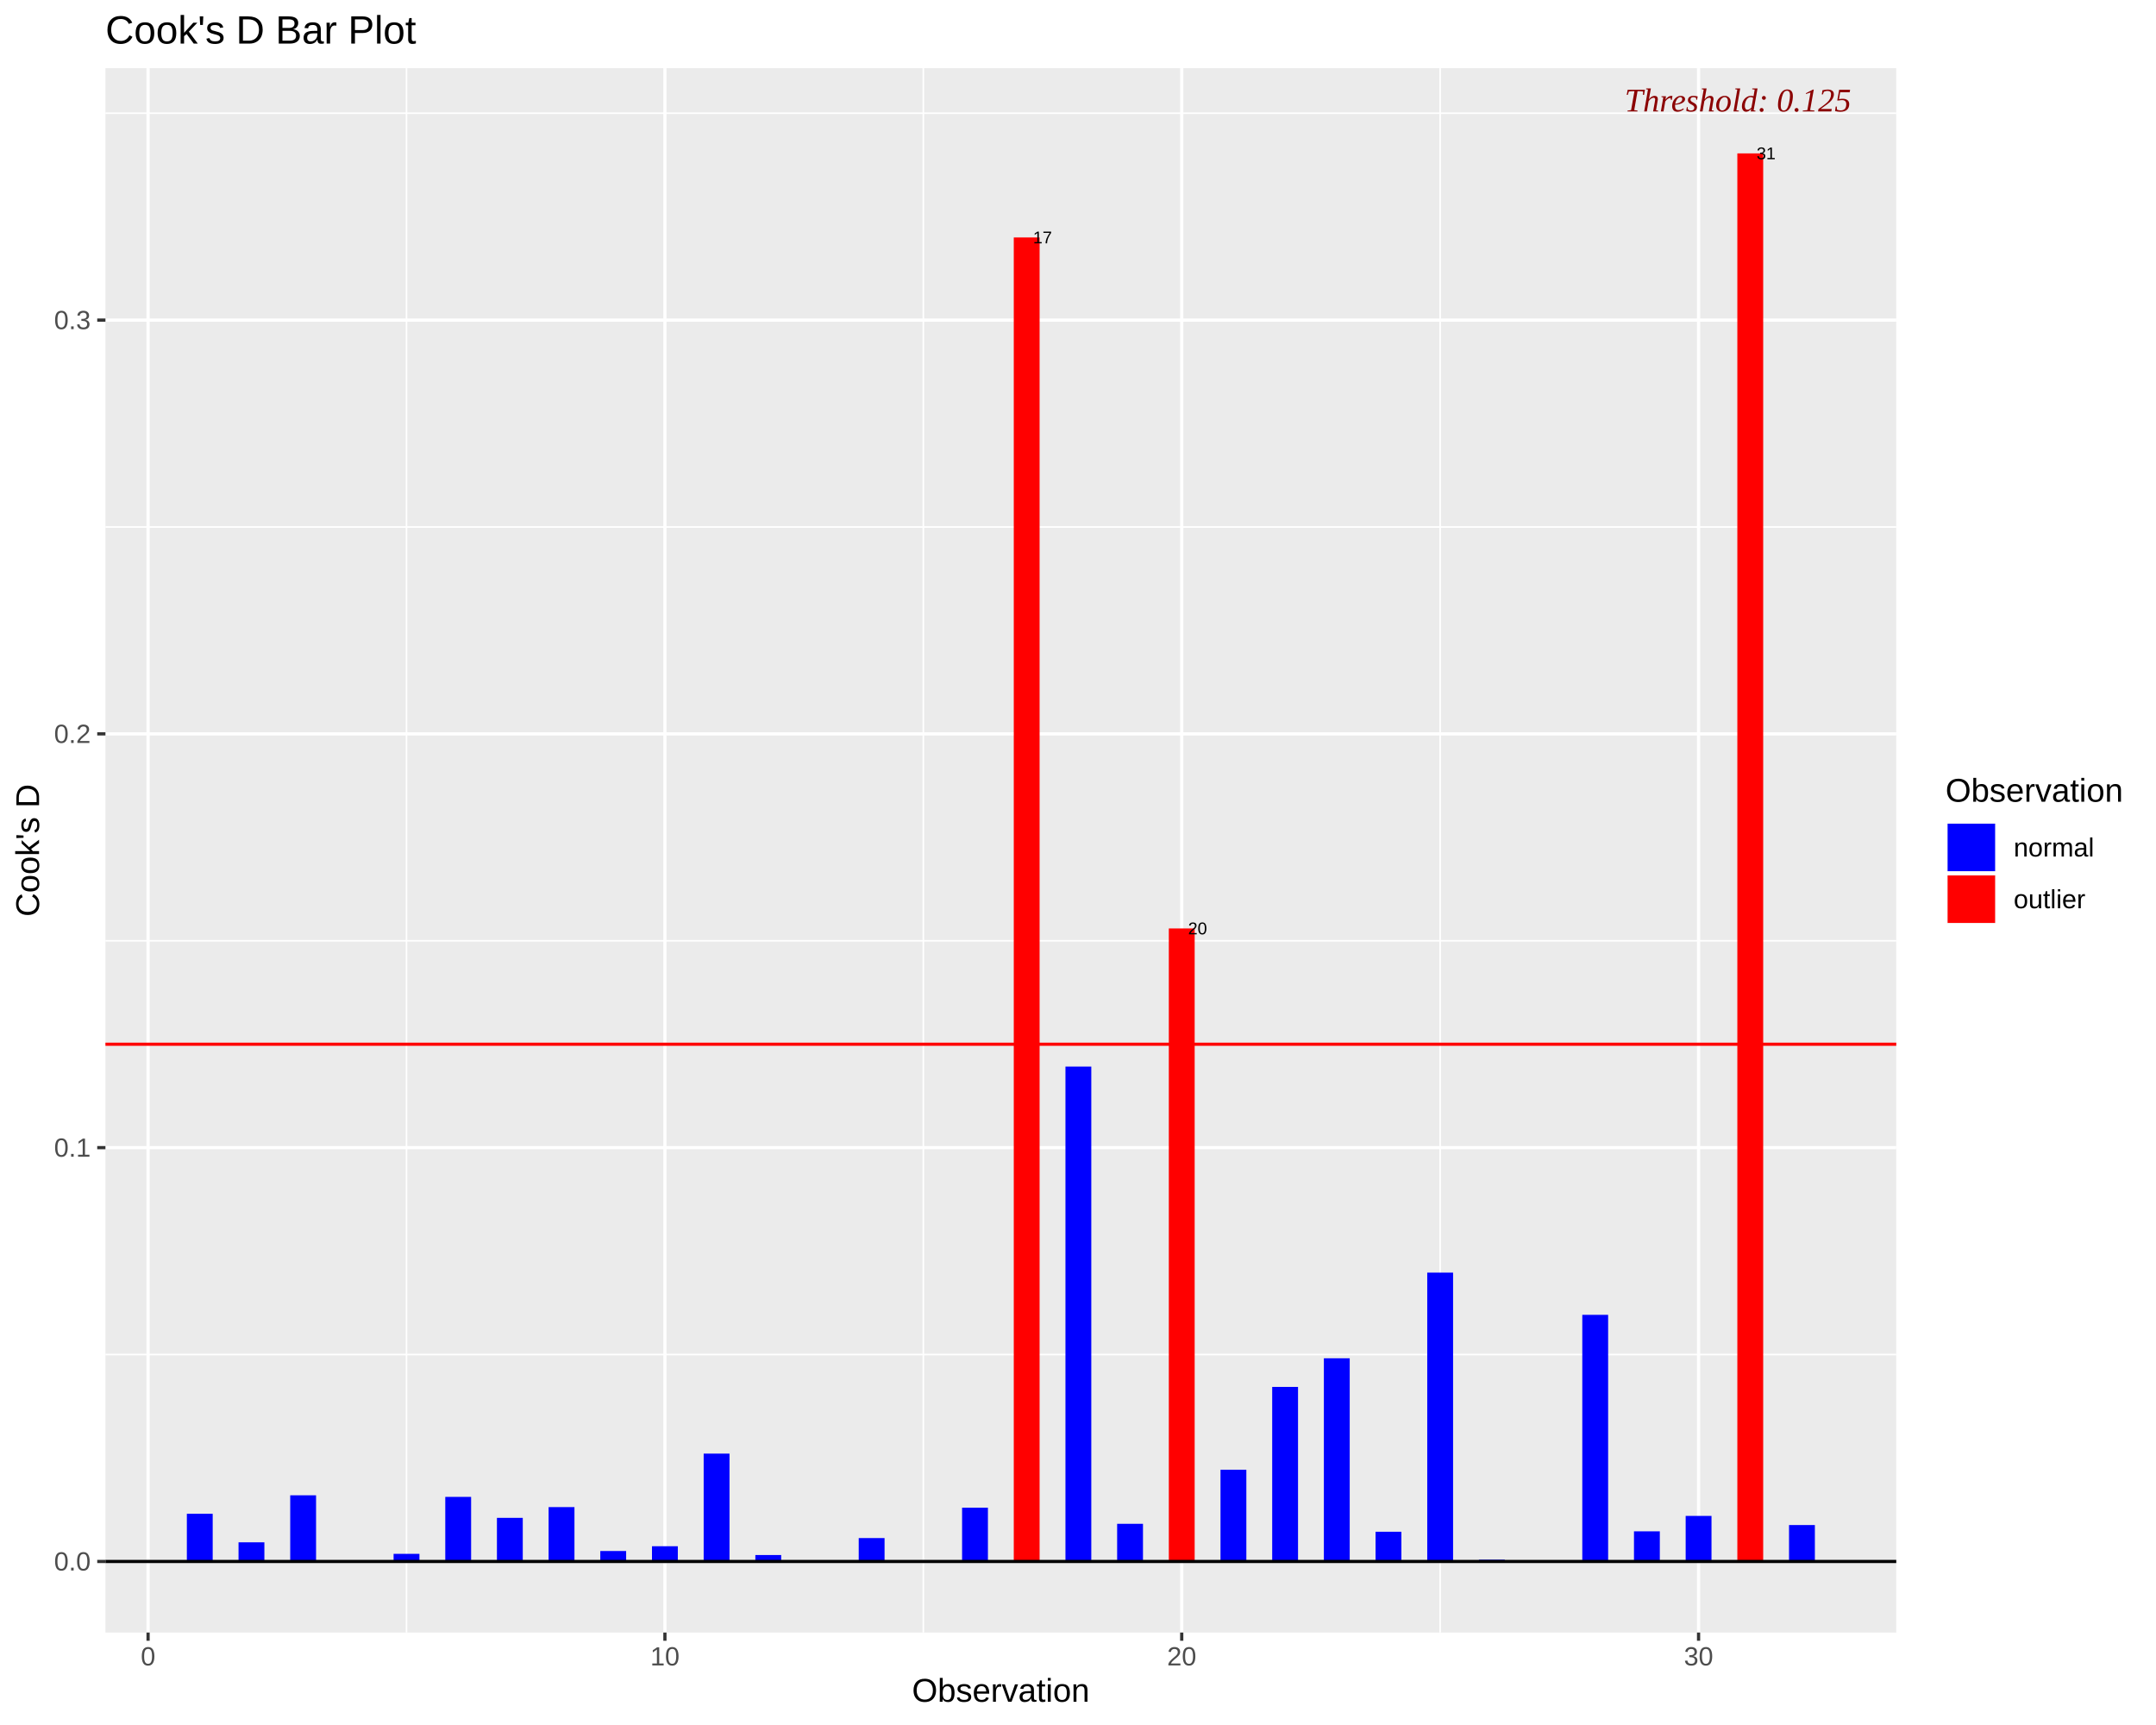
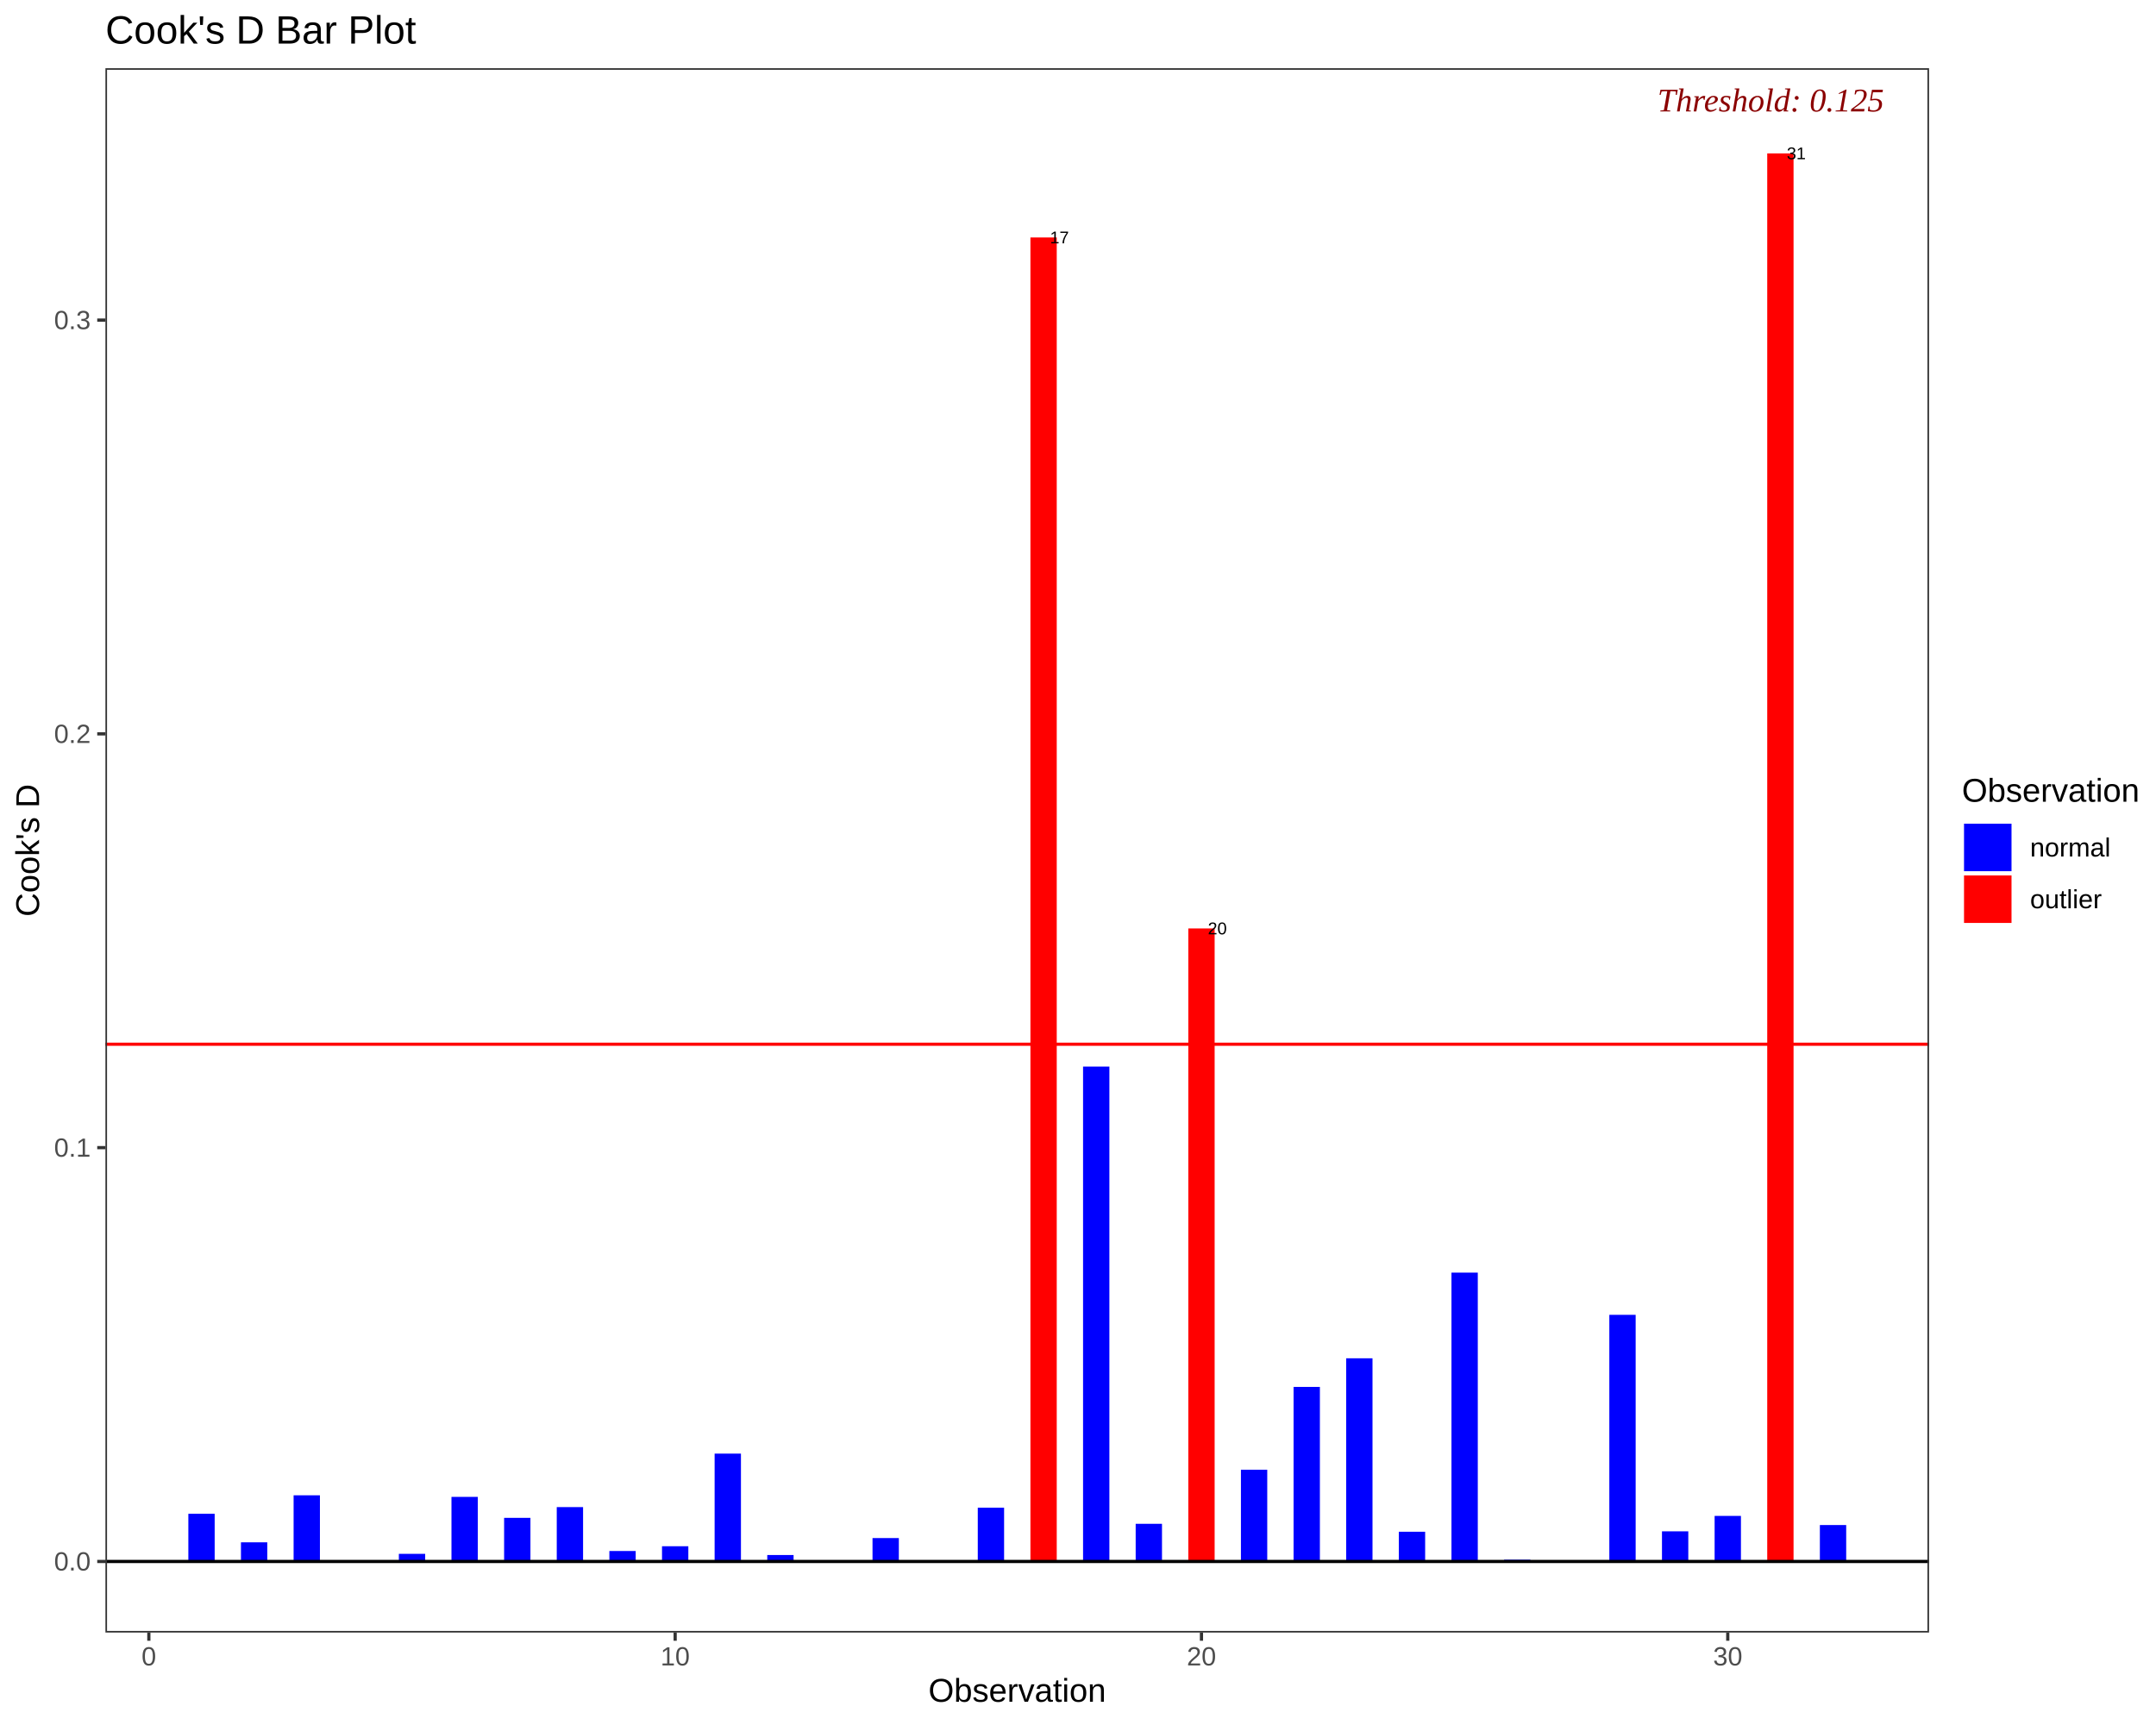
<svg xmlns="http://www.w3.org/2000/svg" viewBox="0 0 720.00 576.00">
  <defs>
    <style type="text/css">
    line, polyline, polygon, path, rect, circle {
      fill: none;
      stroke: #000000;
      stroke-linecap: round;
      stroke-linejoin: round;
      stroke-miterlimit: 10.00;
    }
  </style>
  </defs>
  <rect width="100%" height="100%" style="stroke: none; fill: #FFFFFF;" />
  <rect x="0.00" y="0.00" width="720.00" height="576.00" style="stroke-width: 1.07; stroke: #FFFFFF; fill: #FFFFFF;" />
  <defs>
-     <clipPath id="cpMzUuMjF8NjMzLjI2fDU0NS4xM3wyMi43Nw==">
-       <rect x="35.21" y="22.77" width="598.05" height="522.36" />
+     <clipPath id="cpMzUuMjF8NjQ0LjIyfDU0NS4xM3wyMi43Nw==">
+       <rect x="35.21" y="22.77" width="609.00" height="522.36" />
    </clipPath>
  </defs>
-   <rect x="35.21" y="22.77" width="598.05" height="522.36" style="stroke-width: 1.07; stroke: none; fill: #EBEBEB;" clip-path="url(#cpMzUuMjF8NjMzLjI2fDU0NS4xM3wyMi43Nw==)" />
-   <polyline points="35.21,452.30 633.26,452.30 " style="stroke-width: 0.53; stroke: #FFFFFF; stroke-linecap: butt;" clip-path="url(#cpMzUuMjF8NjMzLjI2fDU0NS4xM3wyMi43Nw==)" />
-   <polyline points="35.21,314.14 633.26,314.14 " style="stroke-width: 0.53; stroke: #FFFFFF; stroke-linecap: butt;" clip-path="url(#cpMzUuMjF8NjMzLjI2fDU0NS4xM3wyMi43Nw==)" />
-   <polyline points="35.21,175.97 633.26,175.97 " style="stroke-width: 0.53; stroke: #FFFFFF; stroke-linecap: butt;" clip-path="url(#cpMzUuMjF8NjMzLjI2fDU0NS4xM3wyMi43Nw==)" />
-   <polyline points="35.21,37.80 633.26,37.80 " style="stroke-width: 0.53; stroke: #FFFFFF; stroke-linecap: butt;" clip-path="url(#cpMzUuMjF8NjMzLjI2fDU0NS4xM3wyMi43Nw==)" />
-   <polyline points="135.75,545.13 135.75,22.77 " style="stroke-width: 0.53; stroke: #FFFFFF; stroke-linecap: butt;" clip-path="url(#cpMzUuMjF8NjMzLjI2fDU0NS4xM3wyMi43Nw==)" />
-   <polyline points="308.35,545.13 308.35,22.77 " style="stroke-width: 0.53; stroke: #FFFFFF; stroke-linecap: butt;" clip-path="url(#cpMzUuMjF8NjMzLjI2fDU0NS4xM3wyMi43Nw==)" />
-   <polyline points="480.94,545.13 480.94,22.77 " style="stroke-width: 0.53; stroke: #FFFFFF; stroke-linecap: butt;" clip-path="url(#cpMzUuMjF8NjMzLjI2fDU0NS4xM3wyMi43Nw==)" />
-   <polyline points="35.21,521.39 633.26,521.39 " style="stroke-width: 1.07; stroke: #FFFFFF; stroke-linecap: butt;" clip-path="url(#cpMzUuMjF8NjMzLjI2fDU0NS4xM3wyMi43Nw==)" />
-   <polyline points="35.21,383.22 633.26,383.22 " style="stroke-width: 1.07; stroke: #FFFFFF; stroke-linecap: butt;" clip-path="url(#cpMzUuMjF8NjMzLjI2fDU0NS4xM3wyMi43Nw==)" />
-   <polyline points="35.21,245.05 633.26,245.05 " style="stroke-width: 1.07; stroke: #FFFFFF; stroke-linecap: butt;" clip-path="url(#cpMzUuMjF8NjMzLjI2fDU0NS4xM3wyMi43Nw==)" />
-   <polyline points="35.21,106.89 633.26,106.89 " style="stroke-width: 1.07; stroke: #FFFFFF; stroke-linecap: butt;" clip-path="url(#cpMzUuMjF8NjMzLjI2fDU0NS4xM3wyMi43Nw==)" />
-   <polyline points="49.45,545.13 49.45,22.77 " style="stroke-width: 1.07; stroke: #FFFFFF; stroke-linecap: butt;" clip-path="url(#cpMzUuMjF8NjMzLjI2fDU0NS4xM3wyMi43Nw==)" />
-   <polyline points="222.05,545.13 222.05,22.77 " style="stroke-width: 1.07; stroke: #FFFFFF; stroke-linecap: butt;" clip-path="url(#cpMzUuMjF8NjMzLjI2fDU0NS4xM3wyMi43Nw==)" />
-   <polyline points="394.64,545.13 394.64,22.77 " style="stroke-width: 1.07; stroke: #FFFFFF; stroke-linecap: butt;" clip-path="url(#cpMzUuMjF8NjMzLjI2fDU0NS4xM3wyMi43Nw==)" />
-   <polyline points="567.24,545.13 567.24,22.77 " style="stroke-width: 1.07; stroke: #FFFFFF; stroke-linecap: butt;" clip-path="url(#cpMzUuMjF8NjMzLjI2fDU0NS4xM3wyMi43Nw==)" />
-   <rect x="62.40" y="505.47" width="8.63" height="15.92" style="stroke-width: 1.07; stroke: none; stroke-linecap: square; stroke-linejoin: miter; fill: #0000FF;" clip-path="url(#cpMzUuMjF8NjMzLjI2fDU0NS4xM3wyMi43Nw==)" />
-   <rect x="79.66" y="515.00" width="8.63" height="6.38" style="stroke-width: 1.07; stroke: none; stroke-linecap: square; stroke-linejoin: miter; fill: #0000FF;" clip-path="url(#cpMzUuMjF8NjMzLjI2fDU0NS4xM3wyMi43Nw==)" />
-   <rect x="96.92" y="499.30" width="8.63" height="22.08" style="stroke-width: 1.07; stroke: none; stroke-linecap: square; stroke-linejoin: miter; fill: #0000FF;" clip-path="url(#cpMzUuMjF8NjMzLjI2fDU0NS4xM3wyMi43Nw==)" />
-   <rect x="114.18" y="521.21" width="8.63" height="0.18" style="stroke-width: 1.07; stroke: none; stroke-linecap: square; stroke-linejoin: miter; fill: #0000FF;" clip-path="url(#cpMzUuMjF8NjMzLjI2fDU0NS4xM3wyMi43Nw==)" />
-   <rect x="131.44" y="518.85" width="8.63" height="2.54" style="stroke-width: 1.07; stroke: none; stroke-linecap: square; stroke-linejoin: miter; fill: #0000FF;" clip-path="url(#cpMzUuMjF8NjMzLjI2fDU0NS4xM3wyMi43Nw==)" />
-   <rect x="148.70" y="499.83" width="8.63" height="21.56" style="stroke-width: 1.07; stroke: none; stroke-linecap: square; stroke-linejoin: miter; fill: #0000FF;" clip-path="url(#cpMzUuMjF8NjMzLjI2fDU0NS4xM3wyMi43Nw==)" />
-   <rect x="165.95" y="506.83" width="8.63" height="14.55" style="stroke-width: 1.07; stroke: none; stroke-linecap: square; stroke-linejoin: miter; fill: #0000FF;" clip-path="url(#cpMzUuMjF8NjMzLjI2fDU0NS4xM3wyMi43Nw==)" />
-   <rect x="183.21" y="503.24" width="8.63" height="18.15" style="stroke-width: 1.07; stroke: none; stroke-linecap: square; stroke-linejoin: miter; fill: #0000FF;" clip-path="url(#cpMzUuMjF8NjMzLjI2fDU0NS4xM3wyMi43Nw==)" />
-   <rect x="200.47" y="517.90" width="8.63" height="3.49" style="stroke-width: 1.07; stroke: none; stroke-linecap: square; stroke-linejoin: miter; fill: #0000FF;" clip-path="url(#cpMzUuMjF8NjMzLjI2fDU0NS4xM3wyMi43Nw==)" />
-   <rect x="217.73" y="516.31" width="8.63" height="5.07" style="stroke-width: 1.07; stroke: none; stroke-linecap: square; stroke-linejoin: miter; fill: #0000FF;" clip-path="url(#cpMzUuMjF8NjMzLjI2fDU0NS4xM3wyMi43Nw==)" />
-   <rect x="234.99" y="485.38" width="8.63" height="36.01" style="stroke-width: 1.07; stroke: none; stroke-linecap: square; stroke-linejoin: miter; fill: #0000FF;" clip-path="url(#cpMzUuMjF8NjMzLjI2fDU0NS4xM3wyMi43Nw==)" />
-   <rect x="252.25" y="519.24" width="8.63" height="2.14" style="stroke-width: 1.07; stroke: none; stroke-linecap: square; stroke-linejoin: miter; fill: #0000FF;" clip-path="url(#cpMzUuMjF8NjMzLjI2fDU0NS4xM3wyMi43Nw==)" />
-   <rect x="269.51" y="521.24" width="8.63" height="0.15" style="stroke-width: 1.07; stroke: none; stroke-linecap: square; stroke-linejoin: miter; fill: #0000FF;" clip-path="url(#cpMzUuMjF8NjMzLjI2fDU0NS4xM3wyMi43Nw==)" />
-   <rect x="286.77" y="513.58" width="8.63" height="7.80" style="stroke-width: 1.07; stroke: none; stroke-linecap: square; stroke-linejoin: miter; fill: #0000FF;" clip-path="url(#cpMzUuMjF8NjMzLjI2fDU0NS4xM3wyMi43Nw==)" />
-   <rect x="304.03" y="521.29" width="8.63" height="0.10" style="stroke-width: 1.07; stroke: none; stroke-linecap: square; stroke-linejoin: miter; fill: #0000FF;" clip-path="url(#cpMzUuMjF8NjMzLjI2fDU0NS4xM3wyMi43Nw==)" />
-   <rect x="321.29" y="503.44" width="8.63" height="17.94" style="stroke-width: 1.07; stroke: none; stroke-linecap: square; stroke-linejoin: miter; fill: #0000FF;" clip-path="url(#cpMzUuMjF8NjMzLjI2fDU0NS4xM3wyMi43Nw==)" />
-   <rect x="338.55" y="79.29" width="8.63" height="442.09" style="stroke-width: 1.07; stroke: none; stroke-linecap: square; stroke-linejoin: miter; fill: #FF0000;" clip-path="url(#cpMzUuMjF8NjMzLjI2fDU0NS4xM3wyMi43Nw==)" />
-   <rect x="355.81" y="356.14" width="8.63" height="165.25" style="stroke-width: 1.07; stroke: none; stroke-linecap: square; stroke-linejoin: miter; fill: #0000FF;" clip-path="url(#cpMzUuMjF8NjMzLjI2fDU0NS4xM3wyMi43Nw==)" />
-   <rect x="373.07" y="508.82" width="8.63" height="12.56" style="stroke-width: 1.07; stroke: none; stroke-linecap: square; stroke-linejoin: miter; fill: #0000FF;" clip-path="url(#cpMzUuMjF8NjMzLjI2fDU0NS4xM3wyMi43Nw==)" />
-   <rect x="390.33" y="310.02" width="8.63" height="211.36" style="stroke-width: 1.07; stroke: none; stroke-linecap: square; stroke-linejoin: miter; fill: #FF0000;" clip-path="url(#cpMzUuMjF8NjMzLjI2fDU0NS4xM3wyMi43Nw==)" />
-   <rect x="407.59" y="490.77" width="8.63" height="30.62" style="stroke-width: 1.07; stroke: none; stroke-linecap: square; stroke-linejoin: miter; fill: #0000FF;" clip-path="url(#cpMzUuMjF8NjMzLjI2fDU0NS4xM3wyMi43Nw==)" />
-   <rect x="424.85" y="463.11" width="8.63" height="58.28" style="stroke-width: 1.07; stroke: none; stroke-linecap: square; stroke-linejoin: miter; fill: #0000FF;" clip-path="url(#cpMzUuMjF8NjMzLjI2fDU0NS4xM3wyMi43Nw==)" />
-   <rect x="442.11" y="453.55" width="8.63" height="67.84" style="stroke-width: 1.07; stroke: none; stroke-linecap: square; stroke-linejoin: miter; fill: #0000FF;" clip-path="url(#cpMzUuMjF8NjMzLjI2fDU0NS4xM3wyMi43Nw==)" />
-   <rect x="459.37" y="511.47" width="8.63" height="9.92" style="stroke-width: 1.07; stroke: none; stroke-linecap: square; stroke-linejoin: miter; fill: #0000FF;" clip-path="url(#cpMzUuMjF8NjMzLjI2fDU0NS4xM3wyMi43Nw==)" />
-   <rect x="476.63" y="424.94" width="8.63" height="96.45" style="stroke-width: 1.07; stroke: none; stroke-linecap: square; stroke-linejoin: miter; fill: #0000FF;" clip-path="url(#cpMzUuMjF8NjMzLjI2fDU0NS4xM3wyMi43Nw==)" />
-   <rect x="493.89" y="520.81" width="8.63" height="0.58" style="stroke-width: 1.07; stroke: none; stroke-linecap: square; stroke-linejoin: miter; fill: #0000FF;" clip-path="url(#cpMzUuMjF8NjMzLjI2fDU0NS4xM3wyMi43Nw==)" />
-   <rect x="511.15" y="521.38" width="8.63" height="0.00" style="stroke-width: 1.07; stroke: none; stroke-linecap: square; stroke-linejoin: miter; fill: #0000FF;" clip-path="url(#cpMzUuMjF8NjMzLjI2fDU0NS4xM3wyMi43Nw==)" />
-   <rect x="528.41" y="439.04" width="8.63" height="82.34" style="stroke-width: 1.07; stroke: none; stroke-linecap: square; stroke-linejoin: miter; fill: #0000FF;" clip-path="url(#cpMzUuMjF8NjMzLjI2fDU0NS4xM3wyMi43Nw==)" />
-   <rect x="545.67" y="511.33" width="8.63" height="10.06" style="stroke-width: 1.07; stroke: none; stroke-linecap: square; stroke-linejoin: miter; fill: #0000FF;" clip-path="url(#cpMzUuMjF8NjMzLjI2fDU0NS4xM3wyMi43Nw==)" />
-   <rect x="562.93" y="506.18" width="8.63" height="15.21" style="stroke-width: 1.07; stroke: none; stroke-linecap: square; stroke-linejoin: miter; fill: #0000FF;" clip-path="url(#cpMzUuMjF8NjMzLjI2fDU0NS4xM3wyMi43Nw==)" />
-   <rect x="580.19" y="51.22" width="8.63" height="470.17" style="stroke-width: 1.07; stroke: none; stroke-linecap: square; stroke-linejoin: miter; fill: #FF0000;" clip-path="url(#cpMzUuMjF8NjMzLjI2fDU0NS4xM3wyMi43Nw==)" />
-   <rect x="597.45" y="509.23" width="8.63" height="12.15" style="stroke-width: 1.07; stroke: none; stroke-linecap: square; stroke-linejoin: miter; fill: #0000FF;" clip-path="url(#cpMzUuMjF8NjMzLjI2fDU0NS4xM3wyMi43Nw==)" />
-   <line x1="35.21" y1="521.39" x2="633.26" y2="521.39" style="stroke-width: 1.07; stroke-linecap: butt;" clip-path="url(#cpMzUuMjF8NjMzLjI2fDU0NS4xM3wyMi43Nw==)" />
-   <line x1="35.21" y1="348.68" x2="633.26" y2="348.68" style="stroke-width: 1.07; stroke: #FF0000; stroke-linecap: butt;" clip-path="url(#cpMzUuMjF8NjMzLjI2fDU0NS4xM3wyMi43Nw==)" />
-   <g clip-path="url(#cpMzUuMjF8NjMzLjI2fDU0NS4xM3wyMi43Nw==)">
-     <text x="344.99" y="81.25" style="font-size: 5.69px; font-family: Liberation Sans;" textLength="6.31px" lengthAdjust="spacingAndGlyphs">17</text>
+   <rect x="35.21" y="22.77" width="609.00" height="522.36" style="stroke-width: 1.07; stroke: none; fill: #FFFFFF;" clip-path="url(#cpMzUuMjF8NjQ0LjIyfDU0NS4xM3wyMi43Nw==)" />
+   <rect x="62.90" y="505.47" width="8.79" height="15.92" style="stroke-width: 1.07; stroke: none; stroke-linecap: square; stroke-linejoin: miter; fill: #0000FF;" clip-path="url(#cpMzUuMjF8NjQ0LjIyfDU0NS4xM3wyMi43Nw==)" />
+   <rect x="80.47" y="515.00" width="8.79" height="6.38" style="stroke-width: 1.07; stroke: none; stroke-linecap: square; stroke-linejoin: miter; fill: #0000FF;" clip-path="url(#cpMzUuMjF8NjQ0LjIyfDU0NS4xM3wyMi43Nw==)" />
+   <rect x="98.05" y="499.30" width="8.79" height="22.08" style="stroke-width: 1.07; stroke: none; stroke-linecap: square; stroke-linejoin: miter; fill: #0000FF;" clip-path="url(#cpMzUuMjF8NjQ0LjIyfDU0NS4xM3wyMi43Nw==)" />
+   <rect x="115.62" y="521.21" width="8.79" height="0.18" style="stroke-width: 1.07; stroke: none; stroke-linecap: square; stroke-linejoin: miter; fill: #0000FF;" clip-path="url(#cpMzUuMjF8NjQ0LjIyfDU0NS4xM3wyMi43Nw==)" />
+   <rect x="133.20" y="518.85" width="8.79" height="2.54" style="stroke-width: 1.07; stroke: none; stroke-linecap: square; stroke-linejoin: miter; fill: #0000FF;" clip-path="url(#cpMzUuMjF8NjQ0LjIyfDU0NS4xM3wyMi43Nw==)" />
+   <rect x="150.77" y="499.83" width="8.79" height="21.56" style="stroke-width: 1.07; stroke: none; stroke-linecap: square; stroke-linejoin: miter; fill: #0000FF;" clip-path="url(#cpMzUuMjF8NjQ0LjIyfDU0NS4xM3wyMi43Nw==)" />
+   <rect x="168.35" y="506.83" width="8.79" height="14.55" style="stroke-width: 1.07; stroke: none; stroke-linecap: square; stroke-linejoin: miter; fill: #0000FF;" clip-path="url(#cpMzUuMjF8NjQ0LjIyfDU0NS4xM3wyMi43Nw==)" />
+   <rect x="185.93" y="503.24" width="8.79" height="18.15" style="stroke-width: 1.07; stroke: none; stroke-linecap: square; stroke-linejoin: miter; fill: #0000FF;" clip-path="url(#cpMzUuMjF8NjQ0LjIyfDU0NS4xM3wyMi43Nw==)" />
+   <rect x="203.50" y="517.90" width="8.79" height="3.49" style="stroke-width: 1.07; stroke: none; stroke-linecap: square; stroke-linejoin: miter; fill: #0000FF;" clip-path="url(#cpMzUuMjF8NjQ0LjIyfDU0NS4xM3wyMi43Nw==)" />
+   <rect x="221.08" y="516.31" width="8.79" height="5.07" style="stroke-width: 1.07; stroke: none; stroke-linecap: square; stroke-linejoin: miter; fill: #0000FF;" clip-path="url(#cpMzUuMjF8NjQ0LjIyfDU0NS4xM3wyMi43Nw==)" />
+   <rect x="238.65" y="485.38" width="8.79" height="36.01" style="stroke-width: 1.07; stroke: none; stroke-linecap: square; stroke-linejoin: miter; fill: #0000FF;" clip-path="url(#cpMzUuMjF8NjQ0LjIyfDU0NS4xM3wyMi43Nw==)" />
+   <rect x="256.23" y="519.24" width="8.79" height="2.14" style="stroke-width: 1.07; stroke: none; stroke-linecap: square; stroke-linejoin: miter; fill: #0000FF;" clip-path="url(#cpMzUuMjF8NjQ0LjIyfDU0NS4xM3wyMi43Nw==)" />
+   <rect x="273.81" y="521.24" width="8.79" height="0.15" style="stroke-width: 1.07; stroke: none; stroke-linecap: square; stroke-linejoin: miter; fill: #0000FF;" clip-path="url(#cpMzUuMjF8NjQ0LjIyfDU0NS4xM3wyMi43Nw==)" />
+   <rect x="291.38" y="513.58" width="8.79" height="7.80" style="stroke-width: 1.07; stroke: none; stroke-linecap: square; stroke-linejoin: miter; fill: #0000FF;" clip-path="url(#cpMzUuMjF8NjQ0LjIyfDU0NS4xM3wyMi43Nw==)" />
+   <rect x="308.96" y="521.29" width="8.79" height="0.10" style="stroke-width: 1.07; stroke: none; stroke-linecap: square; stroke-linejoin: miter; fill: #0000FF;" clip-path="url(#cpMzUuMjF8NjQ0LjIyfDU0NS4xM3wyMi43Nw==)" />
+   <rect x="326.53" y="503.44" width="8.79" height="17.94" style="stroke-width: 1.07; stroke: none; stroke-linecap: square; stroke-linejoin: miter; fill: #0000FF;" clip-path="url(#cpMzUuMjF8NjQ0LjIyfDU0NS4xM3wyMi43Nw==)" />
+   <rect x="344.11" y="79.29" width="8.79" height="442.09" style="stroke-width: 1.07; stroke: none; stroke-linecap: square; stroke-linejoin: miter; fill: #FF0000;" clip-path="url(#cpMzUuMjF8NjQ0LjIyfDU0NS4xM3wyMi43Nw==)" />
+   <rect x="361.69" y="356.14" width="8.79" height="165.25" style="stroke-width: 1.07; stroke: none; stroke-linecap: square; stroke-linejoin: miter; fill: #0000FF;" clip-path="url(#cpMzUuMjF8NjQ0LjIyfDU0NS4xM3wyMi43Nw==)" />
+   <rect x="379.26" y="508.82" width="8.79" height="12.56" style="stroke-width: 1.07; stroke: none; stroke-linecap: square; stroke-linejoin: miter; fill: #0000FF;" clip-path="url(#cpMzUuMjF8NjQ0LjIyfDU0NS4xM3wyMi43Nw==)" />
+   <rect x="396.84" y="310.02" width="8.79" height="211.36" style="stroke-width: 1.07; stroke: none; stroke-linecap: square; stroke-linejoin: miter; fill: #FF0000;" clip-path="url(#cpMzUuMjF8NjQ0LjIyfDU0NS4xM3wyMi43Nw==)" />
+   <rect x="414.41" y="490.77" width="8.79" height="30.62" style="stroke-width: 1.07; stroke: none; stroke-linecap: square; stroke-linejoin: miter; fill: #0000FF;" clip-path="url(#cpMzUuMjF8NjQ0LjIyfDU0NS4xM3wyMi43Nw==)" />
+   <rect x="431.99" y="463.11" width="8.79" height="58.28" style="stroke-width: 1.07; stroke: none; stroke-linecap: square; stroke-linejoin: miter; fill: #0000FF;" clip-path="url(#cpMzUuMjF8NjQ0LjIyfDU0NS4xM3wyMi43Nw==)" />
+   <rect x="449.56" y="453.55" width="8.79" height="67.84" style="stroke-width: 1.07; stroke: none; stroke-linecap: square; stroke-linejoin: miter; fill: #0000FF;" clip-path="url(#cpMzUuMjF8NjQ0LjIyfDU0NS4xM3wyMi43Nw==)" />
+   <rect x="467.14" y="511.47" width="8.79" height="9.92" style="stroke-width: 1.07; stroke: none; stroke-linecap: square; stroke-linejoin: miter; fill: #0000FF;" clip-path="url(#cpMzUuMjF8NjQ0LjIyfDU0NS4xM3wyMi43Nw==)" />
+   <rect x="484.72" y="424.94" width="8.79" height="96.45" style="stroke-width: 1.07; stroke: none; stroke-linecap: square; stroke-linejoin: miter; fill: #0000FF;" clip-path="url(#cpMzUuMjF8NjQ0LjIyfDU0NS4xM3wyMi43Nw==)" />
+   <rect x="502.29" y="520.81" width="8.79" height="0.58" style="stroke-width: 1.07; stroke: none; stroke-linecap: square; stroke-linejoin: miter; fill: #0000FF;" clip-path="url(#cpMzUuMjF8NjQ0LjIyfDU0NS4xM3wyMi43Nw==)" />
+   <rect x="519.87" y="521.38" width="8.79" height="0.00" style="stroke-width: 1.07; stroke: none; stroke-linecap: square; stroke-linejoin: miter; fill: #0000FF;" clip-path="url(#cpMzUuMjF8NjQ0LjIyfDU0NS4xM3wyMi43Nw==)" />
+   <rect x="537.44" y="439.04" width="8.79" height="82.34" style="stroke-width: 1.07; stroke: none; stroke-linecap: square; stroke-linejoin: miter; fill: #0000FF;" clip-path="url(#cpMzUuMjF8NjQ0LjIyfDU0NS4xM3wyMi43Nw==)" />
+   <rect x="555.02" y="511.33" width="8.79" height="10.06" style="stroke-width: 1.07; stroke: none; stroke-linecap: square; stroke-linejoin: miter; fill: #0000FF;" clip-path="url(#cpMzUuMjF8NjQ0LjIyfDU0NS4xM3wyMi43Nw==)" />
+   <rect x="572.60" y="506.18" width="8.79" height="15.21" style="stroke-width: 1.07; stroke: none; stroke-linecap: square; stroke-linejoin: miter; fill: #0000FF;" clip-path="url(#cpMzUuMjF8NjQ0LjIyfDU0NS4xM3wyMi43Nw==)" />
+   <rect x="590.17" y="51.22" width="8.79" height="470.17" style="stroke-width: 1.07; stroke: none; stroke-linecap: square; stroke-linejoin: miter; fill: #FF0000;" clip-path="url(#cpMzUuMjF8NjQ0LjIyfDU0NS4xM3wyMi43Nw==)" />
+   <rect x="607.75" y="509.23" width="8.79" height="12.15" style="stroke-width: 1.07; stroke: none; stroke-linecap: square; stroke-linejoin: miter; fill: #0000FF;" clip-path="url(#cpMzUuMjF8NjQ0LjIyfDU0NS4xM3wyMi43Nw==)" />
+   <line x1="35.21" y1="521.39" x2="644.22" y2="521.39" style="stroke-width: 1.07; stroke-linecap: butt;" clip-path="url(#cpMzUuMjF8NjQ0LjIyfDU0NS4xM3wyMi43Nw==)" />
+   <line x1="35.21" y1="348.68" x2="644.22" y2="348.68" style="stroke-width: 1.07; stroke: #FF0000; stroke-linecap: butt;" clip-path="url(#cpMzUuMjF8NjQ0LjIyfDU0NS4xM3wyMi43Nw==)" />
+   <g clip-path="url(#cpMzUuMjF8NjQ0LjIyfDU0NS4xM3wyMi43Nw==)">
+     <text x="350.64" y="81.25" style="font-size: 5.69px; font-family: Liberation Sans;" textLength="6.31px" lengthAdjust="spacingAndGlyphs">17</text>
  </g>
-   <g clip-path="url(#cpMzUuMjF8NjMzLjI2fDU0NS4xM3wyMi43Nw==)">
-     <text x="396.77" y="311.98" style="font-size: 5.69px; font-family: Liberation Sans;" textLength="6.31px" lengthAdjust="spacingAndGlyphs">20</text>
+   <g clip-path="url(#cpMzUuMjF8NjQ0LjIyfDU0NS4xM3wyMi43Nw==)">
+     <text x="403.37" y="311.98" style="font-size: 5.69px; font-family: Liberation Sans;" textLength="6.31px" lengthAdjust="spacingAndGlyphs">20</text>
  </g>
-   <g clip-path="url(#cpMzUuMjF8NjMzLjI2fDU0NS4xM3wyMi43Nw==)">
-     <text x="586.63" y="53.17" style="font-size: 5.69px; font-family: Liberation Sans;" textLength="6.31px" lengthAdjust="spacingAndGlyphs">31</text>
+   <g clip-path="url(#cpMzUuMjF8NjQ0LjIyfDU0NS4xM3wyMi43Nw==)">
+     <text x="596.71" y="53.17" style="font-size: 5.69px; font-family: Liberation Sans;" textLength="6.31px" lengthAdjust="spacingAndGlyphs">31</text>
  </g>
-   <g clip-path="url(#cpMzUuMjF8NjMzLjI2fDU0NS4xM3wyMi43Nw==)">
-     <text x="542.53" y="37.21" style="font-size: 11.04px; font-style: italic; fill: #8B0000; font-family: Liberation Serif;" textLength="75.61px" lengthAdjust="spacingAndGlyphs">Threshold: 0.125</text>
+   <g clip-path="url(#cpMzUuMjF8NjQ0LjIyfDU0NS4xM3wyMi43Nw==)">
+     <text x="553.49" y="37.21" style="font-size: 11.04px; font-style: italic; fill: #8B0000; font-family: Liberation Serif;" textLength="75.61px" lengthAdjust="spacingAndGlyphs">Threshold: 0.125</text>
  </g>
+   <rect x="35.21" y="22.77" width="609.00" height="522.36" style="stroke-width: 1.07; stroke: #333333;" clip-path="url(#cpMzUuMjF8NjQ0LjIyfDU0NS4xM3wyMi43Nw==)" />
  <defs>
    <clipPath id="cpMC4wMHw3MjAuMDB8NTc2LjAwfDAuMDA=">
      <rect x="0.00" y="0.00" width="720.00" height="576.00" />
    </clipPath>
  </defs>
  <g clip-path="url(#cpMC4wMHw3MjAuMDB8NTc2LjAwfDAuMDA=)">
    <text x="18.06" y="524.41" style="font-size: 8.80px; fill: #4D4D4D; font-family: Liberation Sans;" textLength="12.22px" lengthAdjust="spacingAndGlyphs">0.0</text>
  </g>
  <g clip-path="url(#cpMC4wMHw3MjAuMDB8NTc2LjAwfDAuMDA=)">
    <text x="18.06" y="386.24" style="font-size: 8.80px; fill: #4D4D4D; font-family: Liberation Sans;" textLength="12.22px" lengthAdjust="spacingAndGlyphs">0.1</text>
  </g>
  <g clip-path="url(#cpMC4wMHw3MjAuMDB8NTc2LjAwfDAuMDA=)">
    <text x="18.06" y="248.08" style="font-size: 8.80px; fill: #4D4D4D; font-family: Liberation Sans;" textLength="12.22px" lengthAdjust="spacingAndGlyphs">0.2</text>
  </g>
  <g clip-path="url(#cpMC4wMHw3MjAuMDB8NTc2LjAwfDAuMDA=)">
    <text x="18.06" y="109.91" style="font-size: 8.80px; fill: #4D4D4D; font-family: Liberation Sans;" textLength="12.22px" lengthAdjust="spacingAndGlyphs">0.3</text>
  </g>
  <polyline points="32.47,521.39 35.21,521.39 " style="stroke-width: 1.07; stroke: #333333; stroke-linecap: butt;" clip-path="url(#cpMC4wMHw3MjAuMDB8NTc2LjAwfDAuMDA=)" />
  <polyline points="32.47,383.22 35.21,383.22 " style="stroke-width: 1.07; stroke: #333333; stroke-linecap: butt;" clip-path="url(#cpMC4wMHw3MjAuMDB8NTc2LjAwfDAuMDA=)" />
  <polyline points="32.47,245.05 35.21,245.05 " style="stroke-width: 1.07; stroke: #333333; stroke-linecap: butt;" clip-path="url(#cpMC4wMHw3MjAuMDB8NTc2LjAwfDAuMDA=)" />
  <polyline points="32.47,106.89 35.21,106.89 " style="stroke-width: 1.07; stroke: #333333; stroke-linecap: butt;" clip-path="url(#cpMC4wMHw3MjAuMDB8NTc2LjAwfDAuMDA=)" />
-   <polyline points="49.45,547.87 49.45,545.13 " style="stroke-width: 1.07; stroke: #333333; stroke-linecap: butt;" clip-path="url(#cpMC4wMHw3MjAuMDB8NTc2LjAwfDAuMDA=)" />
-   <polyline points="222.05,547.87 222.05,545.13 " style="stroke-width: 1.07; stroke: #333333; stroke-linecap: butt;" clip-path="url(#cpMC4wMHw3MjAuMDB8NTc2LjAwfDAuMDA=)" />
-   <polyline points="394.64,547.87 394.64,545.13 " style="stroke-width: 1.07; stroke: #333333; stroke-linecap: butt;" clip-path="url(#cpMC4wMHw3MjAuMDB8NTc2LjAwfDAuMDA=)" />
-   <polyline points="567.24,547.87 567.24,545.13 " style="stroke-width: 1.07; stroke: #333333; stroke-linecap: butt;" clip-path="url(#cpMC4wMHw3MjAuMDB8NTc2LjAwfDAuMDA=)" />
+   <polyline points="49.71,547.87 49.71,545.13 " style="stroke-width: 1.07; stroke: #333333; stroke-linecap: butt;" clip-path="url(#cpMC4wMHw3MjAuMDB8NTc2LjAwfDAuMDA=)" />
+   <polyline points="225.47,547.87 225.47,545.13 " style="stroke-width: 1.07; stroke: #333333; stroke-linecap: butt;" clip-path="url(#cpMC4wMHw3MjAuMDB8NTc2LjAwfDAuMDA=)" />
+   <polyline points="401.23,547.87 401.23,545.13 " style="stroke-width: 1.07; stroke: #333333; stroke-linecap: butt;" clip-path="url(#cpMC4wMHw3MjAuMDB8NTc2LjAwfDAuMDA=)" />
+   <polyline points="576.99,547.87 576.99,545.13 " style="stroke-width: 1.07; stroke: #333333; stroke-linecap: butt;" clip-path="url(#cpMC4wMHw3MjAuMDB8NTc2LjAwfDAuMDA=)" />
  <g clip-path="url(#cpMC4wMHw3MjAuMDB8NTc2LjAwfDAuMDA=)">
-     <text x="47.01" y="556.11" style="font-size: 8.80px; fill: #4D4D4D; font-family: Liberation Sans;" textLength="4.89px" lengthAdjust="spacingAndGlyphs">0</text>
+     <text x="47.27" y="556.11" style="font-size: 8.80px; fill: #4D4D4D; font-family: Liberation Sans;" textLength="4.89px" lengthAdjust="spacingAndGlyphs">0</text>
  </g>
  <g clip-path="url(#cpMC4wMHw3MjAuMDB8NTc2LjAwfDAuMDA=)">
-     <text x="217.16" y="556.11" style="font-size: 8.80px; fill: #4D4D4D; font-family: Liberation Sans;" textLength="9.78px" lengthAdjust="spacingAndGlyphs">10</text>
+     <text x="220.58" y="556.11" style="font-size: 8.80px; fill: #4D4D4D; font-family: Liberation Sans;" textLength="9.78px" lengthAdjust="spacingAndGlyphs">10</text>
  </g>
  <g clip-path="url(#cpMC4wMHw3MjAuMDB8NTc2LjAwfDAuMDA=)">
-     <text x="389.75" y="556.11" style="font-size: 8.80px; fill: #4D4D4D; font-family: Liberation Sans;" textLength="9.78px" lengthAdjust="spacingAndGlyphs">20</text>
+     <text x="396.34" y="556.11" style="font-size: 8.80px; fill: #4D4D4D; font-family: Liberation Sans;" textLength="9.78px" lengthAdjust="spacingAndGlyphs">20</text>
  </g>
  <g clip-path="url(#cpMC4wMHw3MjAuMDB8NTc2LjAwfDAuMDA=)">
-     <text x="562.35" y="556.11" style="font-size: 8.80px; fill: #4D4D4D; font-family: Liberation Sans;" textLength="9.78px" lengthAdjust="spacingAndGlyphs">30</text>
+     <text x="572.10" y="556.11" style="font-size: 8.80px; fill: #4D4D4D; font-family: Liberation Sans;" textLength="9.78px" lengthAdjust="spacingAndGlyphs">30</text>
  </g>
  <g clip-path="url(#cpMC4wMHw3MjAuMDB8NTc2LjAwfDAuMDA=)">
-     <text x="304.56" y="568.24" style="font-size: 11.00px; font-family: Liberation Sans;" textLength="59.34px" lengthAdjust="spacingAndGlyphs">Observation</text>
+     <text x="310.04" y="568.24" style="font-size: 11.00px; font-family: Liberation Sans;" textLength="59.34px" lengthAdjust="spacingAndGlyphs">Observation</text>
  </g>
  <g clip-path="url(#cpMC4wMHw3MjAuMDB8NTc2LjAwfDAuMDA=)">
    <text transform="translate(13.04,306.09) rotate(-90)" style="font-size: 11.00px; font-family: Liberation Sans;" textLength="44.28px" lengthAdjust="spacingAndGlyphs">Cook's D</text>
  </g>
-   <rect x="644.22" y="253.53" width="70.30" height="60.84" style="stroke-width: 1.07; stroke: none; fill: #FFFFFF;" clip-path="url(#cpMC4wMHw3MjAuMDB8NTc2LjAwfDAuMDA=)" />
+   <rect x="655.18" y="259.01" width="59.34" height="49.88" style="stroke-width: 1.07; stroke: none; fill: #FFFFFF;" clip-path="url(#cpMC4wMHw3MjAuMDB8NTc2LjAwfDAuMDA=)" />
  <g clip-path="url(#cpMC4wMHw3MjAuMDB8NTc2LjAwfDAuMDA=)">
-     <text x="649.70" y="267.71" style="font-size: 11.00px; font-family: Liberation Sans;" textLength="59.34px" lengthAdjust="spacingAndGlyphs">Observation</text>
+     <text x="655.18" y="267.71" style="font-size: 11.00px; font-family: Liberation Sans;" textLength="59.34px" lengthAdjust="spacingAndGlyphs">Observation</text>
  </g>
-   <rect x="649.70" y="274.33" width="17.28" height="17.28" style="stroke-width: 1.07; stroke: #FFFFFF; fill: #F2F2F2;" clip-path="url(#cpMC4wMHw3MjAuMDB8NTc2LjAwfDAuMDA=)" />
-   <rect x="650.41" y="275.04" width="15.86" height="15.86" style="stroke-width: 1.07; stroke: none; stroke-linecap: square; stroke-linejoin: miter; fill: #0000FF;" clip-path="url(#cpMC4wMHw3MjAuMDB8NTc2LjAwfDAuMDA=)" />
-   <rect x="649.70" y="291.61" width="17.28" height="17.28" style="stroke-width: 1.07; stroke: #FFFFFF; fill: #F2F2F2;" clip-path="url(#cpMC4wMHw3MjAuMDB8NTc2LjAwfDAuMDA=)" />
-   <rect x="650.41" y="292.32" width="15.86" height="15.86" style="stroke-width: 1.07; stroke: none; stroke-linecap: square; stroke-linejoin: miter; fill: #FF0000;" clip-path="url(#cpMC4wMHw3MjAuMDB8NTc2LjAwfDAuMDA=)" />
+   <rect x="655.18" y="274.33" width="17.28" height="17.28" style="stroke-width: 1.07; stroke: none; fill: #FFFFFF;" clip-path="url(#cpMC4wMHw3MjAuMDB8NTc2LjAwfDAuMDA=)" />
+   <rect x="655.89" y="275.04" width="15.86" height="15.86" style="stroke-width: 1.07; stroke: none; stroke-linecap: square; stroke-linejoin: miter; fill: #0000FF;" clip-path="url(#cpMC4wMHw3MjAuMDB8NTc2LjAwfDAuMDA=)" />
+   <rect x="655.18" y="291.61" width="17.28" height="17.28" style="stroke-width: 1.07; stroke: none; fill: #FFFFFF;" clip-path="url(#cpMC4wMHw3MjAuMDB8NTc2LjAwfDAuMDA=)" />
+   <rect x="655.89" y="292.32" width="15.86" height="15.86" style="stroke-width: 1.07; stroke: none; stroke-linecap: square; stroke-linejoin: miter; fill: #FF0000;" clip-path="url(#cpMC4wMHw3MjAuMDB8NTc2LjAwfDAuMDA=)" />
  <g clip-path="url(#cpMC4wMHw3MjAuMDB8NTc2LjAwfDAuMDA=)">
-     <text x="672.46" y="286.00" style="font-size: 8.80px; font-family: Liberation Sans;" textLength="26.88px" lengthAdjust="spacingAndGlyphs">normal</text>
+     <text x="677.94" y="286.00" style="font-size: 8.80px; font-family: Liberation Sans;" textLength="26.88px" lengthAdjust="spacingAndGlyphs">normal</text>
  </g>
  <g clip-path="url(#cpMC4wMHw3MjAuMDB8NTc2LjAwfDAuMDA=)">
-     <text x="672.46" y="303.28" style="font-size: 8.80px; font-family: Liberation Sans;" textLength="23.94px" lengthAdjust="spacingAndGlyphs">outlier</text>
+     <text x="677.94" y="303.28" style="font-size: 8.80px; font-family: Liberation Sans;" textLength="23.94px" lengthAdjust="spacingAndGlyphs">outlier</text>
  </g>
  <g clip-path="url(#cpMC4wMHw3MjAuMDB8NTc2LjAwfDAuMDA=)">
    <text x="35.21" y="14.56" style="font-size: 13.20px; font-family: Liberation Sans;" textLength="103.62px" lengthAdjust="spacingAndGlyphs">Cook's D Bar Plot</text>
  </g>
</svg>
